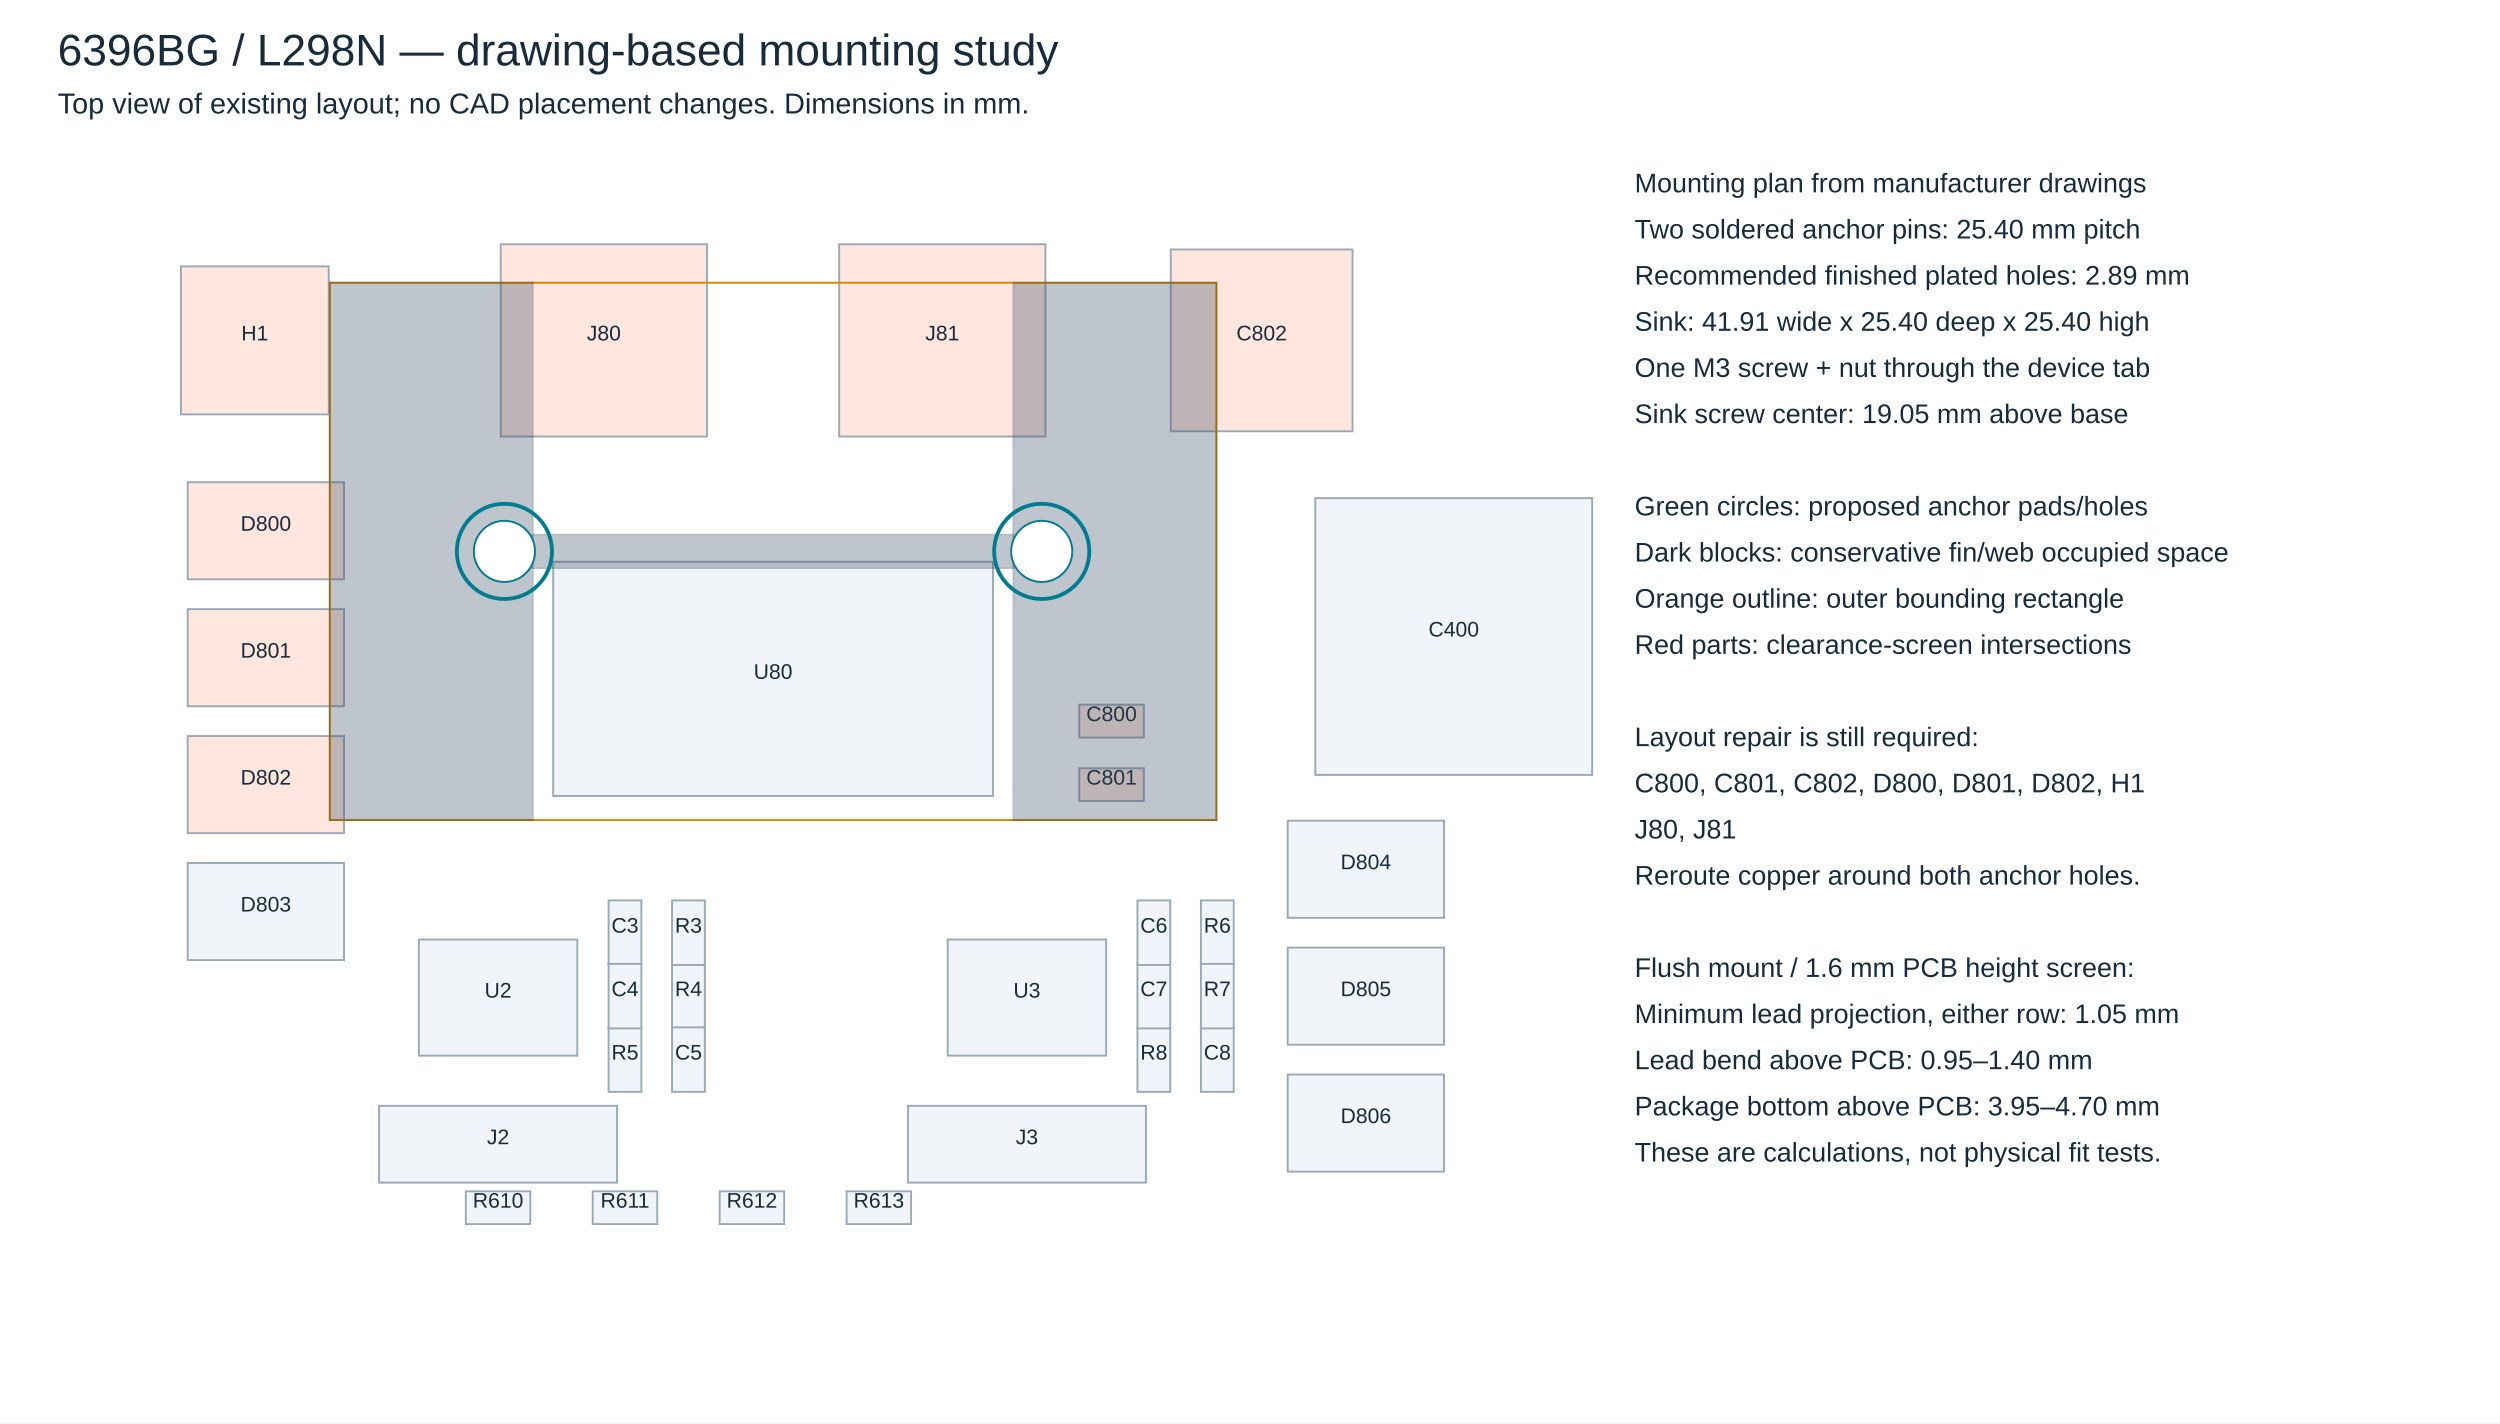
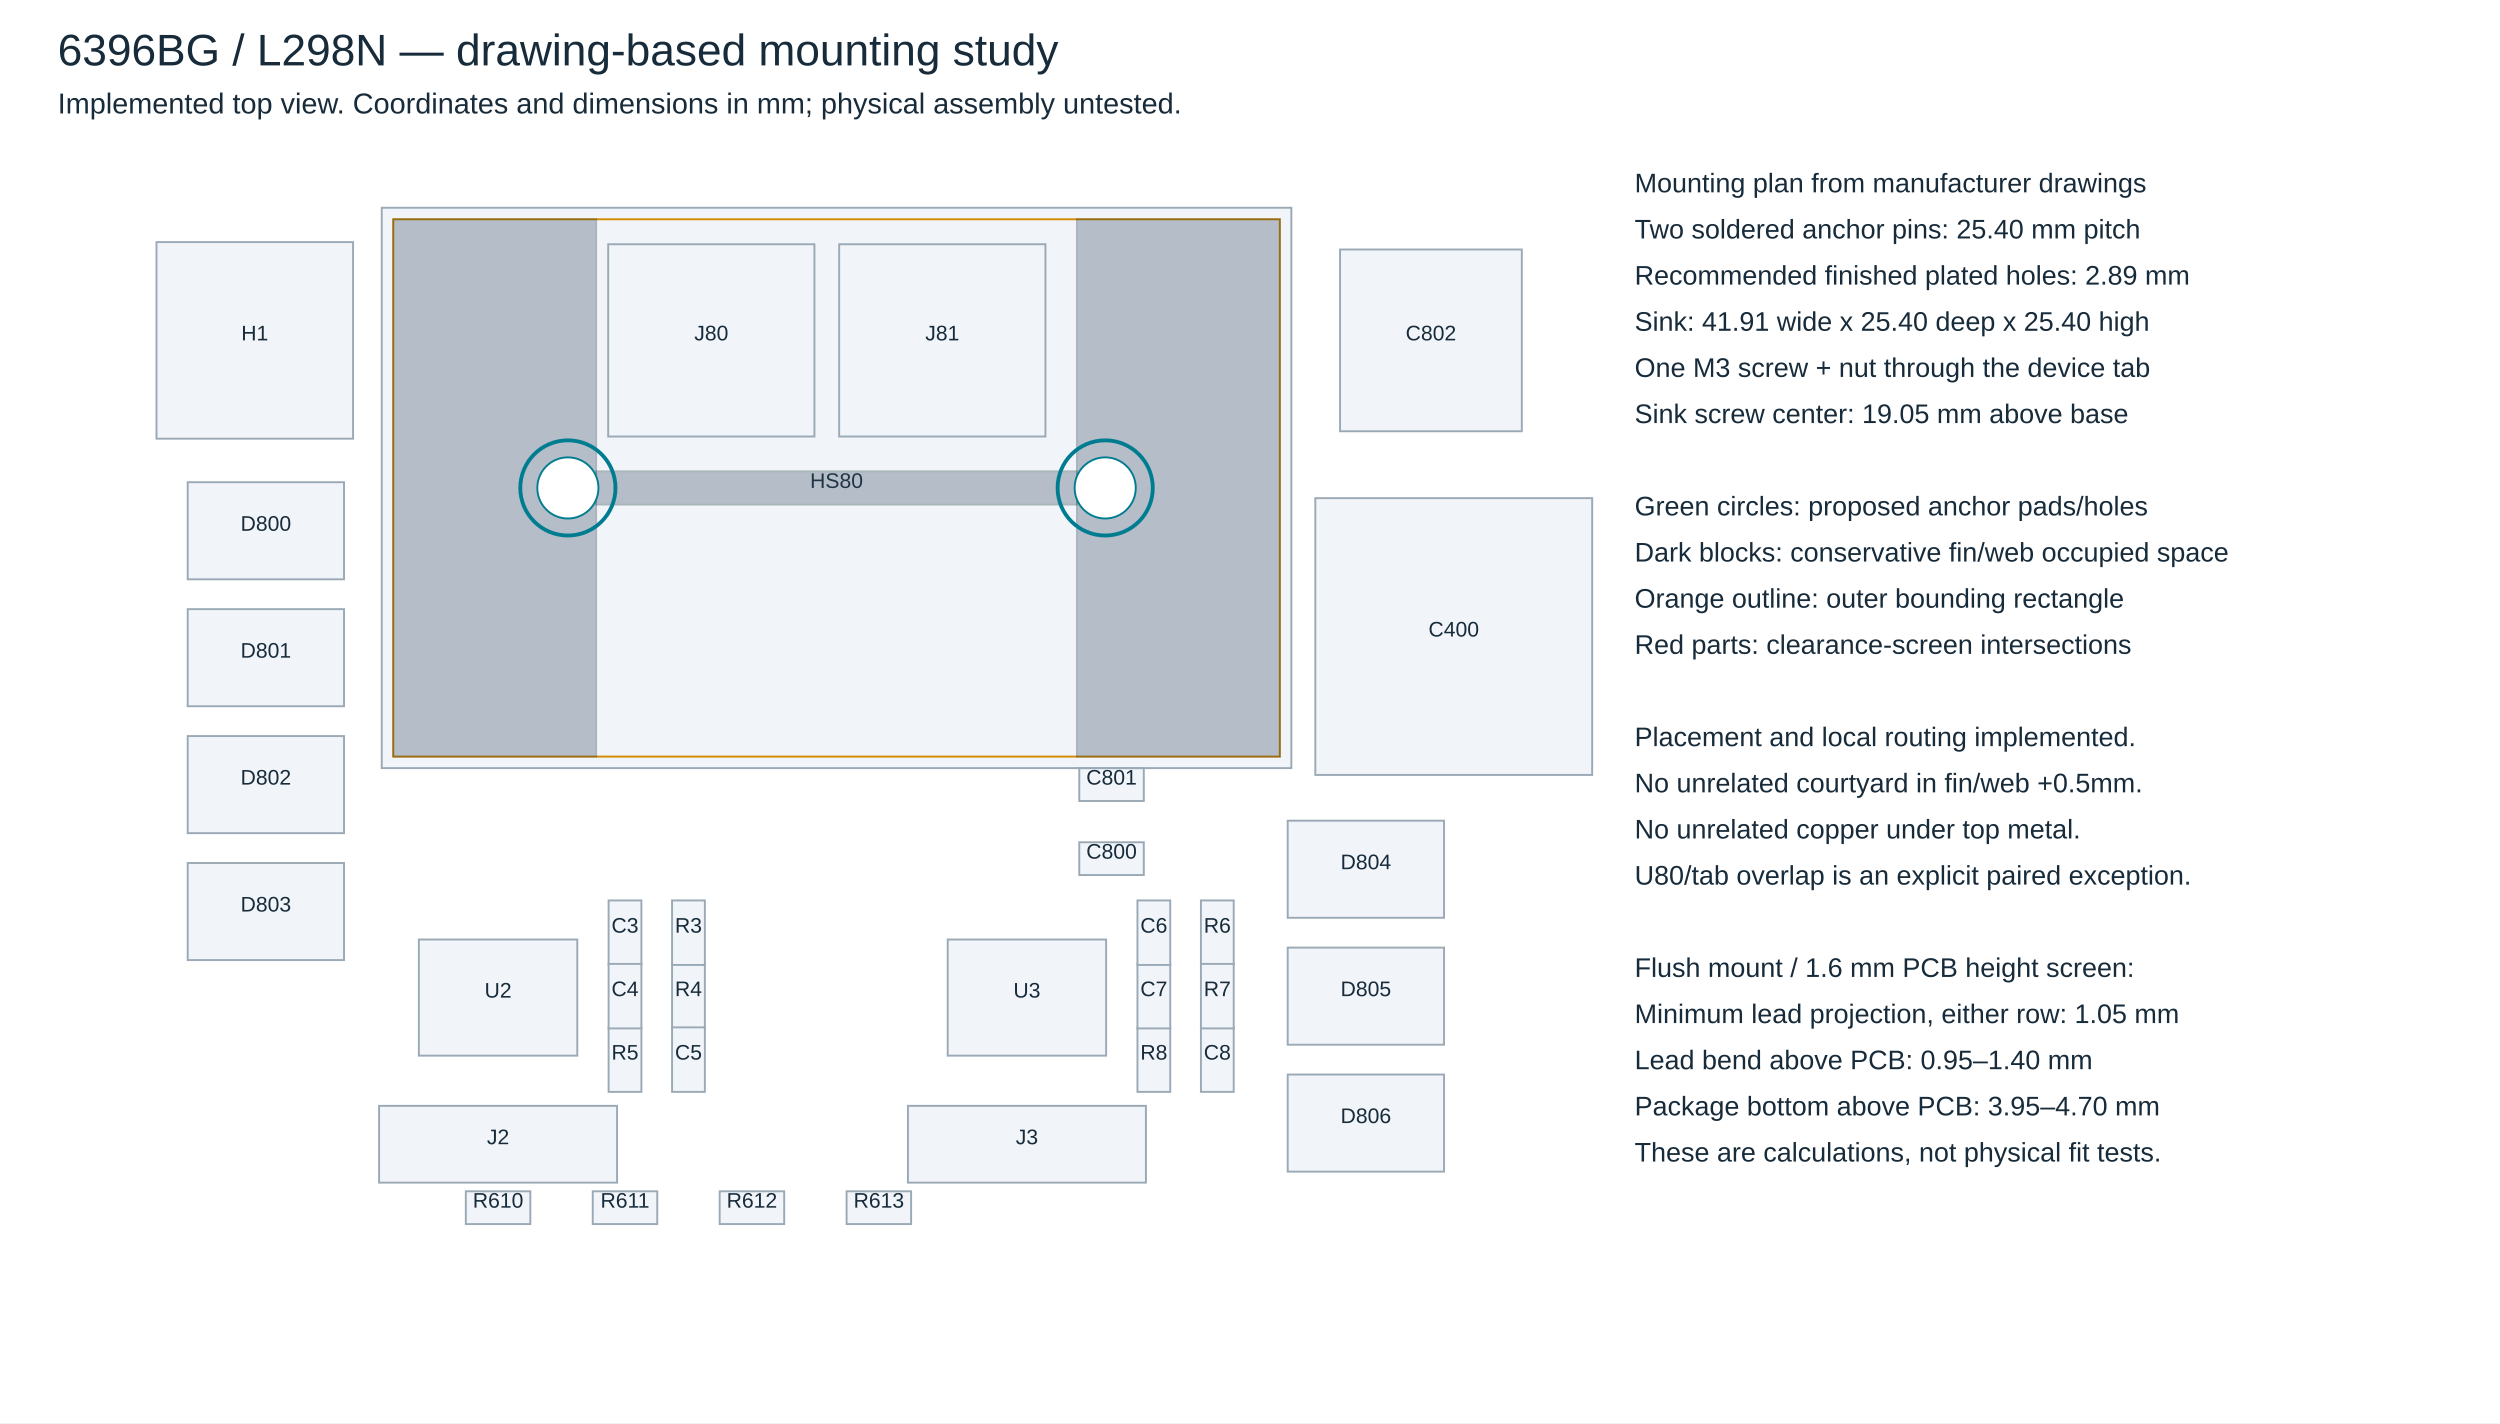
<svg xmlns="http://www.w3.org/2000/svg" viewBox="0 0 1300 740">
  <rect width="1300" height="740" fill="white" />
  <g font-family="Arial,sans-serif" fill="#172b3a">
    <text x="30" y="34" font-size="23">6396BG / L298N — drawing-based mounting study</text>
-     <text x="30" y="59" font-size="15">Top view of existing layout; no CAD placement changes. Dimensions in mm.</text>
+     <text x="30" y="59" font-size="15">Implemented top view. Coordinates and dimensions in mm; physical assembly untested.</text>
    <rect x="591.475" y="534.225" width="17.05" height="33.55" fill="#f1f5f9" stroke="#9aa9b5" opacity="1" />
    <text x="600.0" y="551.0" font-size="11" text-anchor="middle">R8</text>
-     <rect x="287.655" y="292.115" width="228.69" height="121.77" fill="#f1f5f9" stroke="#9aa9b5" opacity="1" />
-     <text x="402.0" y="353.0" font-size="11" text-anchor="middle">U80</text>
+     <rect x="320.655" y="259.115" width="228.69" height="121.77" fill="#f1f5f9" stroke="#9aa9b5" opacity="1" />
+     <text x="435.0" y="320.0" font-size="11" text-anchor="middle">U80</text>
    <rect x="624.475" y="468.225" width="17.05" height="33.55" fill="#f1f5f9" stroke="#9aa9b5" opacity="1" />
    <text x="633.0" y="485.0" font-size="11" text-anchor="middle">R6</text>
    <rect x="316.475" y="534.225" width="17.05" height="33.55" fill="#f1f5f9" stroke="#9aa9b5" opacity="1" />
    <text x="325.0" y="551.0" font-size="11" text-anchor="middle">R5</text>
    <rect x="591.475" y="501.225" width="17.05" height="33.55" fill="#f1f5f9" stroke="#9aa9b5" opacity="1" />
    <text x="600.0" y="518.0" font-size="11" text-anchor="middle">C7</text>
    <rect x="349.475" y="501.225" width="17.05" height="33.55" fill="#f1f5f9" stroke="#9aa9b5" opacity="1" />
    <text x="358.0" y="518.0" font-size="11" text-anchor="middle">R4</text>
    <rect x="492.805" y="488.548" width="82.39" height="60.39" fill="#f1f5f9" stroke="#9aa9b5" opacity="1" />
    <text x="534.0" y="518.743" font-size="11" text-anchor="middle">U3</text>
    <rect x="472.125" y="575.035" width="123.75" height="39.93" fill="#f1f5f9" stroke="#9aa9b5" opacity="1" />
    <text x="534.0" y="595.0" font-size="11" text-anchor="middle">J3</text>
    <rect x="669.602" y="492.755" width="81.29" height="50.49" fill="#f1f5f9" stroke="#9aa9b5" opacity="1" />
    <text x="710.247" y="518.0" font-size="11" text-anchor="middle">D805</text>
    <rect x="349.475" y="468.225" width="17.05" height="33.55" fill="#f1f5f9" stroke="#9aa9b5" opacity="1" />
    <text x="358.0" y="485.0" font-size="11" text-anchor="middle">R3</text>
-     <rect x="97.603" y="316.755" width="81.29" height="50.49" fill="#ffe6de" stroke="#9aa9b5" opacity="1" />
+     <rect x="97.603" y="316.755" width="81.29" height="50.49" fill="#f1f5f9" stroke="#9aa9b5" opacity="1" />
    <text x="138.248" y="342.0" font-size="11" text-anchor="middle">D801</text>
    <rect x="624.475" y="534.225" width="17.05" height="33.55" fill="#f1f5f9" stroke="#9aa9b5" opacity="1" />
    <text x="633.0" y="551.0" font-size="11" text-anchor="middle">C8</text>
    <rect x="591.475" y="468.225" width="17.05" height="33.55" fill="#f1f5f9" stroke="#9aa9b5" opacity="1" />
    <text x="600.0" y="485.0" font-size="11" text-anchor="middle">C6</text>
    <rect x="374.225" y="619.475" width="33.55" height="17.05" fill="#f1f5f9" stroke="#9aa9b5" opacity="1" />
    <text x="391.0" y="628.0" font-size="11" text-anchor="middle">R612</text>
    <rect x="316.475" y="468.225" width="17.05" height="33.55" fill="#f1f5f9" stroke="#9aa9b5" opacity="1" />
    <text x="325.0" y="485.0" font-size="11" text-anchor="middle">C3</text>
-     <rect x="97.603" y="382.755" width="81.29" height="50.49" fill="#ffe6de" stroke="#9aa9b5" opacity="1" />
+     <rect x="97.603" y="382.755" width="81.29" height="50.49" fill="#f1f5f9" stroke="#9aa9b5" opacity="1" />
    <text x="138.248" y="408.0" font-size="11" text-anchor="middle">D802</text>
-     <rect x="561.225" y="366.475" width="33.55" height="17.05" fill="#ffe6de" stroke="#9aa9b5" opacity="1" />
-     <text x="578.0" y="375.0" font-size="11" text-anchor="middle">C800</text>
-     <rect x="94.083" y="138.527" width="76.862" height="76.946" fill="#ffe6de" stroke="#9aa9b5" opacity="1" />
-     <text x="132.514" y="177.0" font-size="11" text-anchor="middle">H1</text>
-     <rect x="608.799" y="129.741" width="94.517" height="94.517" fill="#ffe6de" stroke="#9aa9b5" opacity="1" />
-     <text x="656.057" y="177" font-size="11" text-anchor="middle">C802</text>
+     <rect x="561.225" y="437.975" width="33.55" height="17.05" fill="#f1f5f9" stroke="#9aa9b5" opacity="1" />
+     <text x="578.0" y="446.5" font-size="11" text-anchor="middle">C800</text>
+     <rect x="198.5" y="108.03" width="473.0" height="291.39" fill="#f1f5f9" stroke="#9aa9b5" opacity="1" />
+     <text x="435.0" y="253.725" font-size="11" text-anchor="middle">HS80</text>
+     <rect x="81.377" y="125.891" width="102.218" height="102.218" fill="#f1f5f9" stroke="#9aa9b5" opacity="1" />
+     <text x="132.486" y="177" font-size="11" text-anchor="middle">H1</text>
+     <rect x="696.828" y="129.741" width="94.517" height="94.517" fill="#f1f5f9" stroke="#9aa9b5" opacity="1" />
+     <text x="744.086" y="177" font-size="11" text-anchor="middle">C802</text>
    <rect x="669.602" y="558.755" width="81.29" height="50.49" fill="#f1f5f9" stroke="#9aa9b5" opacity="1" />
    <text x="710.247" y="584.0" font-size="11" text-anchor="middle">D806</text>
-     <rect x="561.225" y="399.475" width="33.55" height="17.05" fill="#ffe6de" stroke="#9aa9b5" opacity="1" />
+     <rect x="561.225" y="399.475" width="33.55" height="17.05" fill="#f1f5f9" stroke="#9aa9b5" opacity="1" />
    <text x="578.0" y="408.0" font-size="11" text-anchor="middle">C801</text>
    <rect x="97.603" y="448.755" width="81.29" height="50.49" fill="#f1f5f9" stroke="#9aa9b5" opacity="1" />
    <text x="138.248" y="474.0" font-size="11" text-anchor="middle">D803</text>
    <rect x="308.225" y="619.475" width="33.55" height="17.05" fill="#f1f5f9" stroke="#9aa9b5" opacity="1" />
    <text x="325.0" y="628.0" font-size="11" text-anchor="middle">R611</text>
    <rect x="197.125" y="575.035" width="123.75" height="39.93" fill="#f1f5f9" stroke="#9aa9b5" opacity="1" />
    <text x="259.0" y="595.0" font-size="11" text-anchor="middle">J2</text>
    <rect x="440.225" y="619.475" width="33.55" height="17.05" fill="#f1f5f9" stroke="#9aa9b5" opacity="1" />
    <text x="457.0" y="628.0" font-size="11" text-anchor="middle">R613</text>
    <rect x="683.969" y="259.033" width="143.962" height="143.935" fill="#f1f5f9" stroke="#9aa9b5" opacity="1" />
    <text x="755.95" y="331.0" font-size="11" text-anchor="middle">C400</text>
-     <rect x="97.603" y="250.755" width="81.29" height="50.49" fill="#ffe6de" stroke="#9aa9b5" opacity="1" />
+     <rect x="97.603" y="250.755" width="81.29" height="50.49" fill="#f1f5f9" stroke="#9aa9b5" opacity="1" />
    <text x="138.248" y="276.0" font-size="11" text-anchor="middle">D800</text>
-     <rect x="260.375" y="127.005" width="107.25" height="99.99" fill="#ffe6de" stroke="#9aa9b5" opacity="1" />
-     <text x="314.0" y="177.0" font-size="11" text-anchor="middle">J80</text>
+     <rect x="316.255" y="127.005" width="107.25" height="99.99" fill="#f1f5f9" stroke="#9aa9b5" opacity="1" />
+     <text x="369.88" y="177.0" font-size="11" text-anchor="middle">J80</text>
    <rect x="669.602" y="426.755" width="81.29" height="50.49" fill="#f1f5f9" stroke="#9aa9b5" opacity="1" />
    <text x="710.247" y="452.0" font-size="11" text-anchor="middle">D804</text>
    <rect x="624.475" y="501.225" width="17.05" height="33.55" fill="#f1f5f9" stroke="#9aa9b5" opacity="1" />
    <text x="633.0" y="518.0" font-size="11" text-anchor="middle">R7</text>
    <rect x="242.225" y="619.475" width="33.55" height="17.05" fill="#f1f5f9" stroke="#9aa9b5" opacity="1" />
    <text x="259.0" y="628.0" font-size="11" text-anchor="middle">R610</text>
-     <rect x="436.375" y="127.005" width="107.25" height="99.99" fill="#ffe6de" stroke="#9aa9b5" opacity="1" />
+     <rect x="436.375" y="127.005" width="107.25" height="99.99" fill="#f1f5f9" stroke="#9aa9b5" opacity="1" />
    <text x="490.0" y="177.0" font-size="11" text-anchor="middle">J81</text>
    <rect x="316.475" y="501.225" width="17.05" height="33.55" fill="#f1f5f9" stroke="#9aa9b5" opacity="1" />
    <text x="325.0" y="518.0" font-size="11" text-anchor="middle">C4</text>
    <rect x="349.475" y="534.225" width="17.05" height="33.55" fill="#f1f5f9" stroke="#9aa9b5" opacity="1" />
    <text x="358.0" y="551.0" font-size="11" text-anchor="middle">C5</text>
    <rect x="217.805" y="488.548" width="82.39" height="60.39" fill="#f1f5f9" stroke="#9aa9b5" opacity="1" />
    <text x="259.0" y="518.743" font-size="11" text-anchor="middle">U2</text>
-     <rect x="171.495" y="147.025" width="461.01" height="279.4" fill="none" stroke="#d48a00" opacity="1" />
-     <rect x="171.495" y="147.025" width="105.49" height="279.4" fill="#34495e" stroke="#172b3a" opacity="0.32" />
-     <rect x="527.015" y="147.025" width="105.49" height="279.4" fill="#34495e" stroke="#172b3a" opacity="0.32" />
-     <rect x="276.985" y="278.09" width="250.03" height="17.27" fill="#34495e" stroke="#172b3a" opacity="0.32" />
-     <circle cx="262.3" cy="286.725" r="24.75" fill="none" stroke="#007c91" stroke-width="2" />
-     <circle cx="262.3" cy="286.725" r="15.895" fill="white" stroke="#007c91" />
-     <circle cx="541.7" cy="286.725" r="24.75" fill="none" stroke="#007c91" stroke-width="2" />
-     <circle cx="541.7" cy="286.725" r="15.895" fill="white" stroke="#007c91" />
+     <rect x="204.495" y="114.025" width="461.01" height="279.4" fill="none" stroke="#d48a00" opacity="1" />
+     <rect x="204.495" y="114.025" width="105.49" height="279.4" fill="#34495e" stroke="#172b3a" opacity="0.32" />
+     <rect x="560.015" y="114.025" width="105.49" height="279.4" fill="#34495e" stroke="#172b3a" opacity="0.32" />
+     <rect x="309.985" y="245.09" width="250.03" height="17.27" fill="#34495e" stroke="#172b3a" opacity="0.32" />
+     <circle cx="295.3" cy="253.725" r="24.75" fill="none" stroke="#007c91" stroke-width="2" />
+     <circle cx="295.3" cy="253.725" r="15.895" fill="white" stroke="#007c91" />
+     <circle cx="574.7" cy="253.725" r="24.75" fill="none" stroke="#007c91" stroke-width="2" />
+     <circle cx="574.7" cy="253.725" r="15.895" fill="white" stroke="#007c91" />
    <text x="850" y="100" font-size="14">Mounting plan from manufacturer drawings</text>
    <text x="850" y="124" font-size="14">Two soldered anchor pins: 25.40 mm pitch</text>
    <text x="850" y="148" font-size="14">Recommended finished plated holes: 2.89 mm</text>
    <text x="850" y="172" font-size="14">Sink: 41.91 wide x 25.40 deep x 25.40 high</text>
    <text x="850" y="196" font-size="14">One M3 screw + nut through the device tab</text>
    <text x="850" y="220" font-size="14">Sink screw center: 19.05 mm above base</text>
    <text x="850" y="244" font-size="14" />
    <text x="850" y="268" font-size="14">Green circles: proposed anchor pads/holes</text>
    <text x="850" y="292" font-size="14">Dark blocks: conservative fin/web occupied space</text>
    <text x="850" y="316" font-size="14">Orange outline: outer bounding rectangle</text>
    <text x="850" y="340" font-size="14">Red parts: clearance-screen intersections</text>
    <text x="850" y="364" font-size="14" />
-     <text x="850" y="388" font-size="14">Layout repair is still required:</text>
-     <text x="850" y="412" font-size="14">C800, C801, C802, D800, D801, D802, H1</text>
-     <text x="850" y="436" font-size="14">J80, J81</text>
-     <text x="850" y="460" font-size="14">Reroute copper around both anchor holes.</text>
+     <text x="850" y="388" font-size="14">Placement and local routing implemented.</text>
+     <text x="850" y="412" font-size="14">No unrelated courtyard in fin/web +0.5mm.</text>
+     <text x="850" y="436" font-size="14">No unrelated copper under top metal.</text>
+     <text x="850" y="460" font-size="14">U80/tab overlap is an explicit paired exception.</text>
    <text x="850" y="484" font-size="14" />
    <text x="850" y="508" font-size="14">Flush mount / 1.6 mm PCB height screen:</text>
    <text x="850" y="532" font-size="14">Minimum lead projection, either row: 1.05 mm</text>
    <text x="850" y="556" font-size="14">Lead bend above PCB: 0.95–1.40 mm</text>
    <text x="850" y="580" font-size="14">Package bottom above PCB: 3.95–4.70 mm</text>
    <text x="850" y="604" font-size="14">These are calculations, not physical fit tests.</text>
  </g>
</svg>
